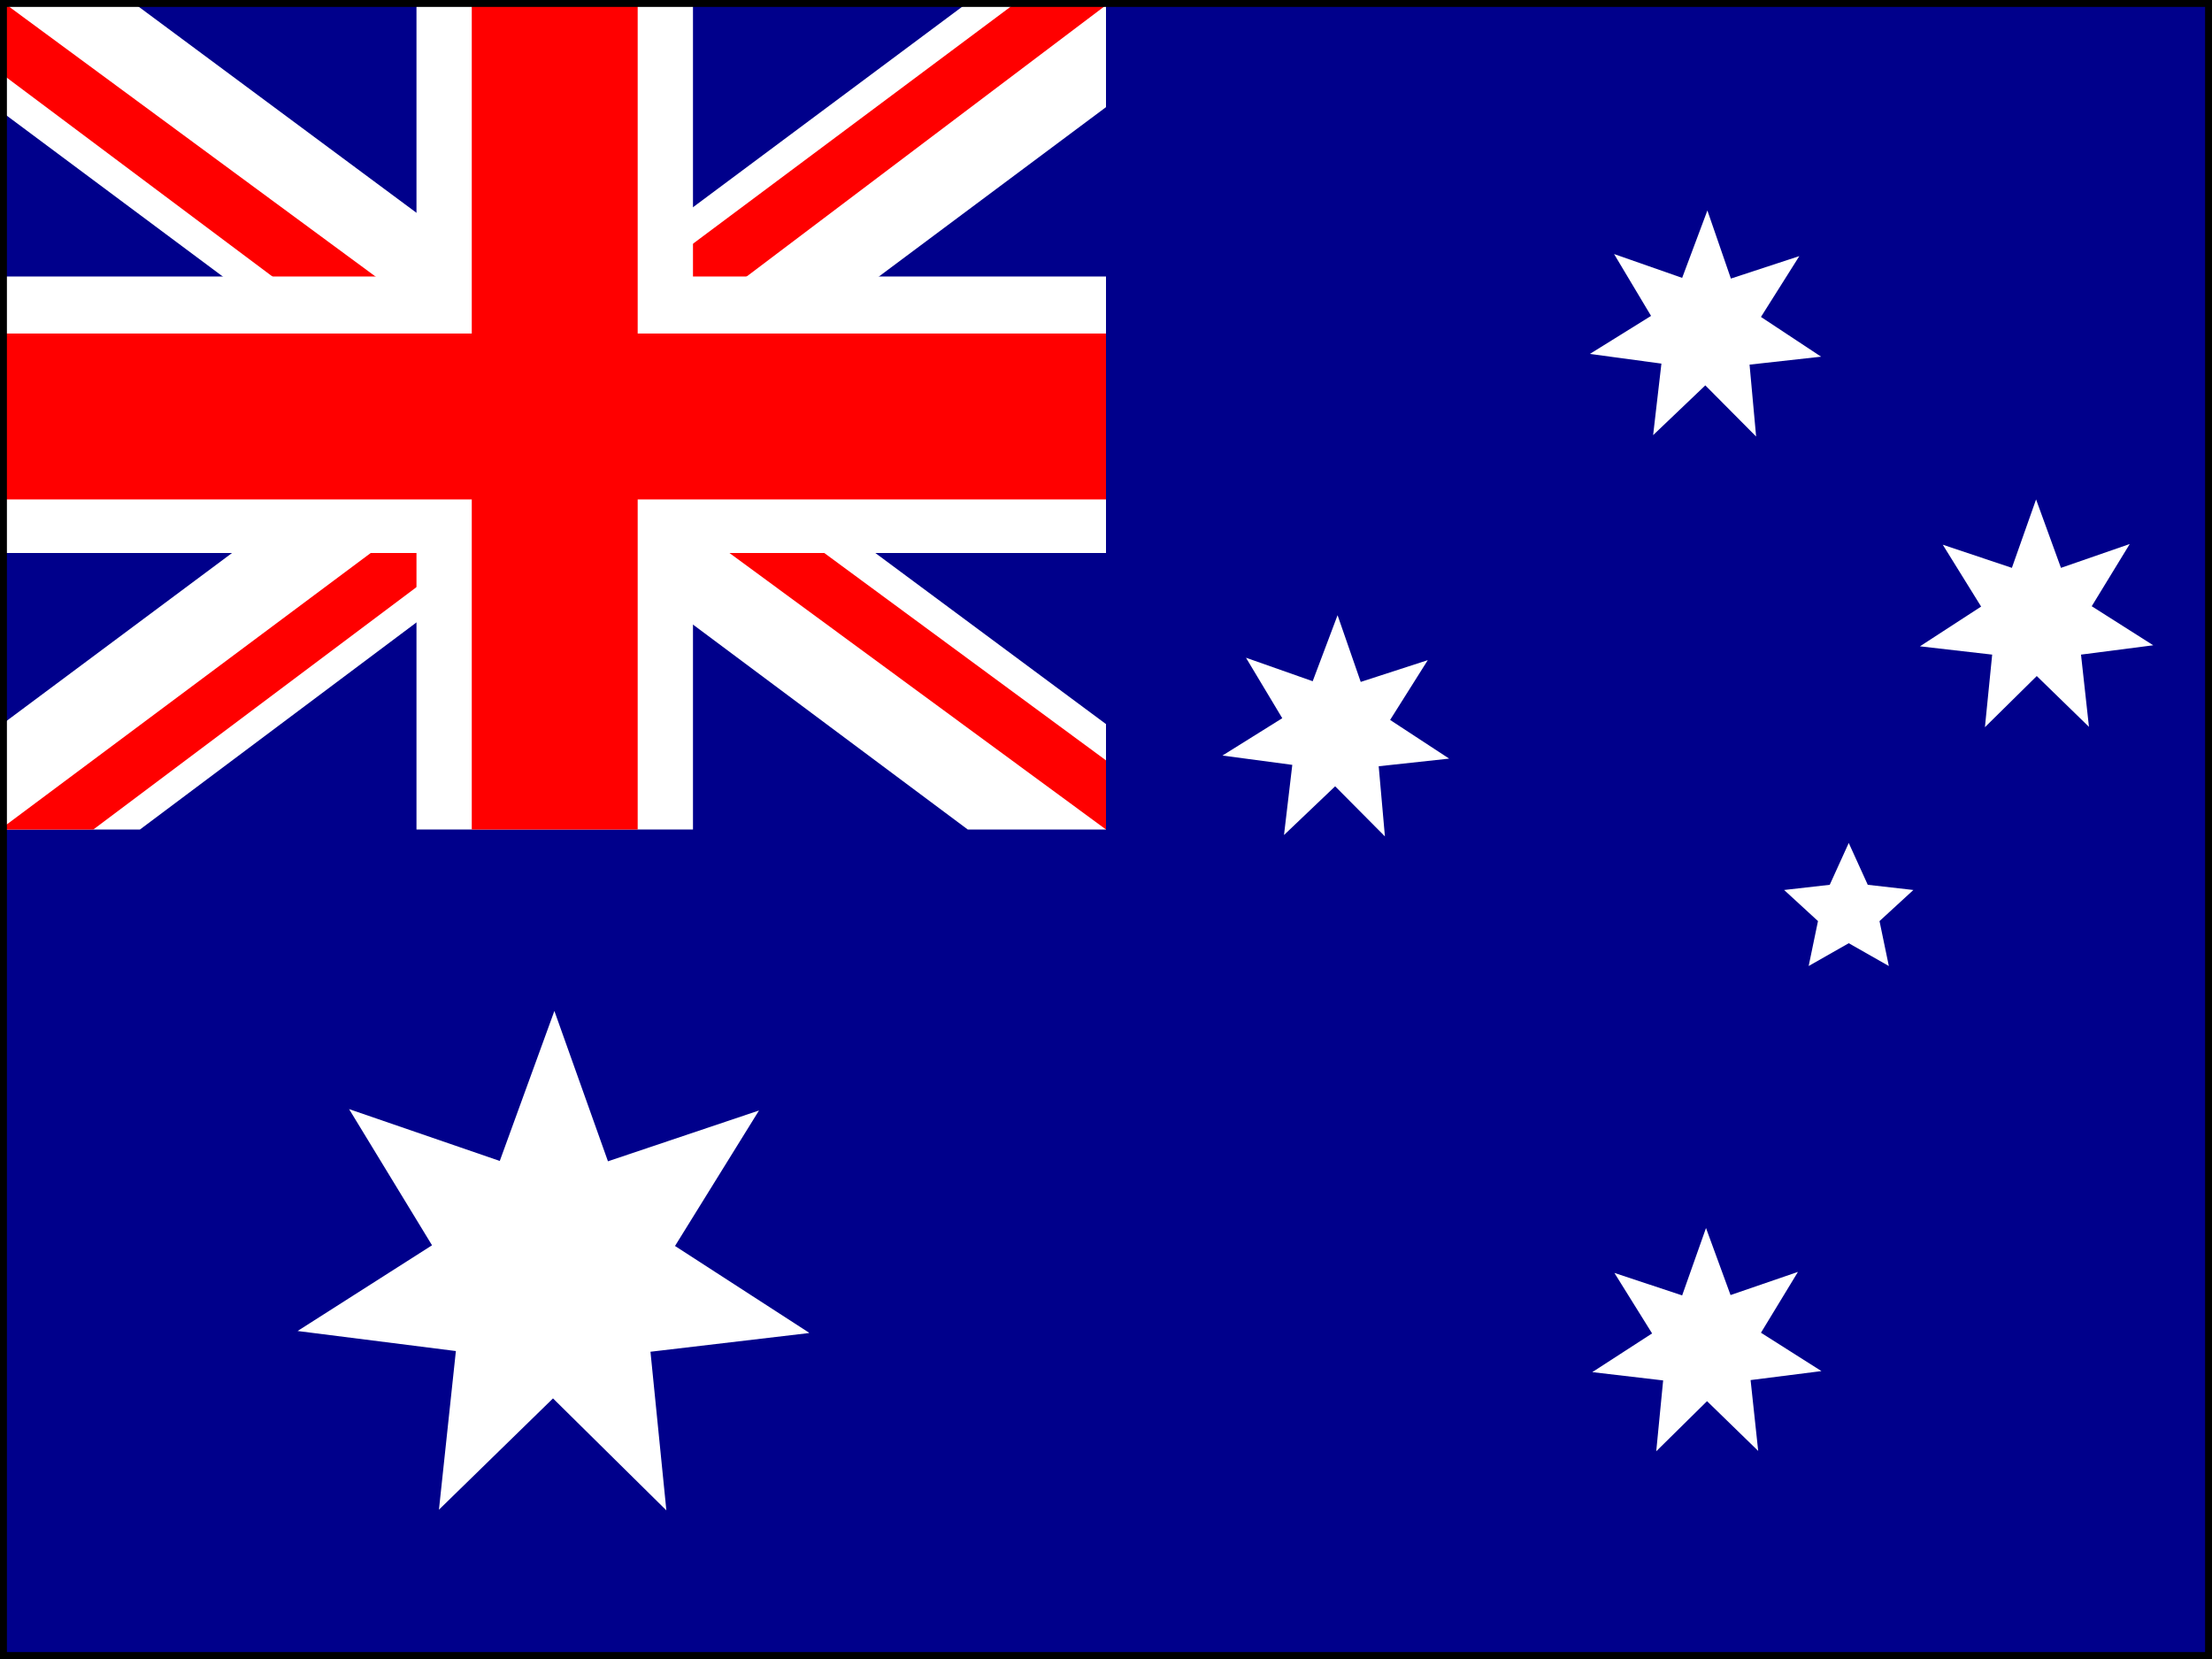
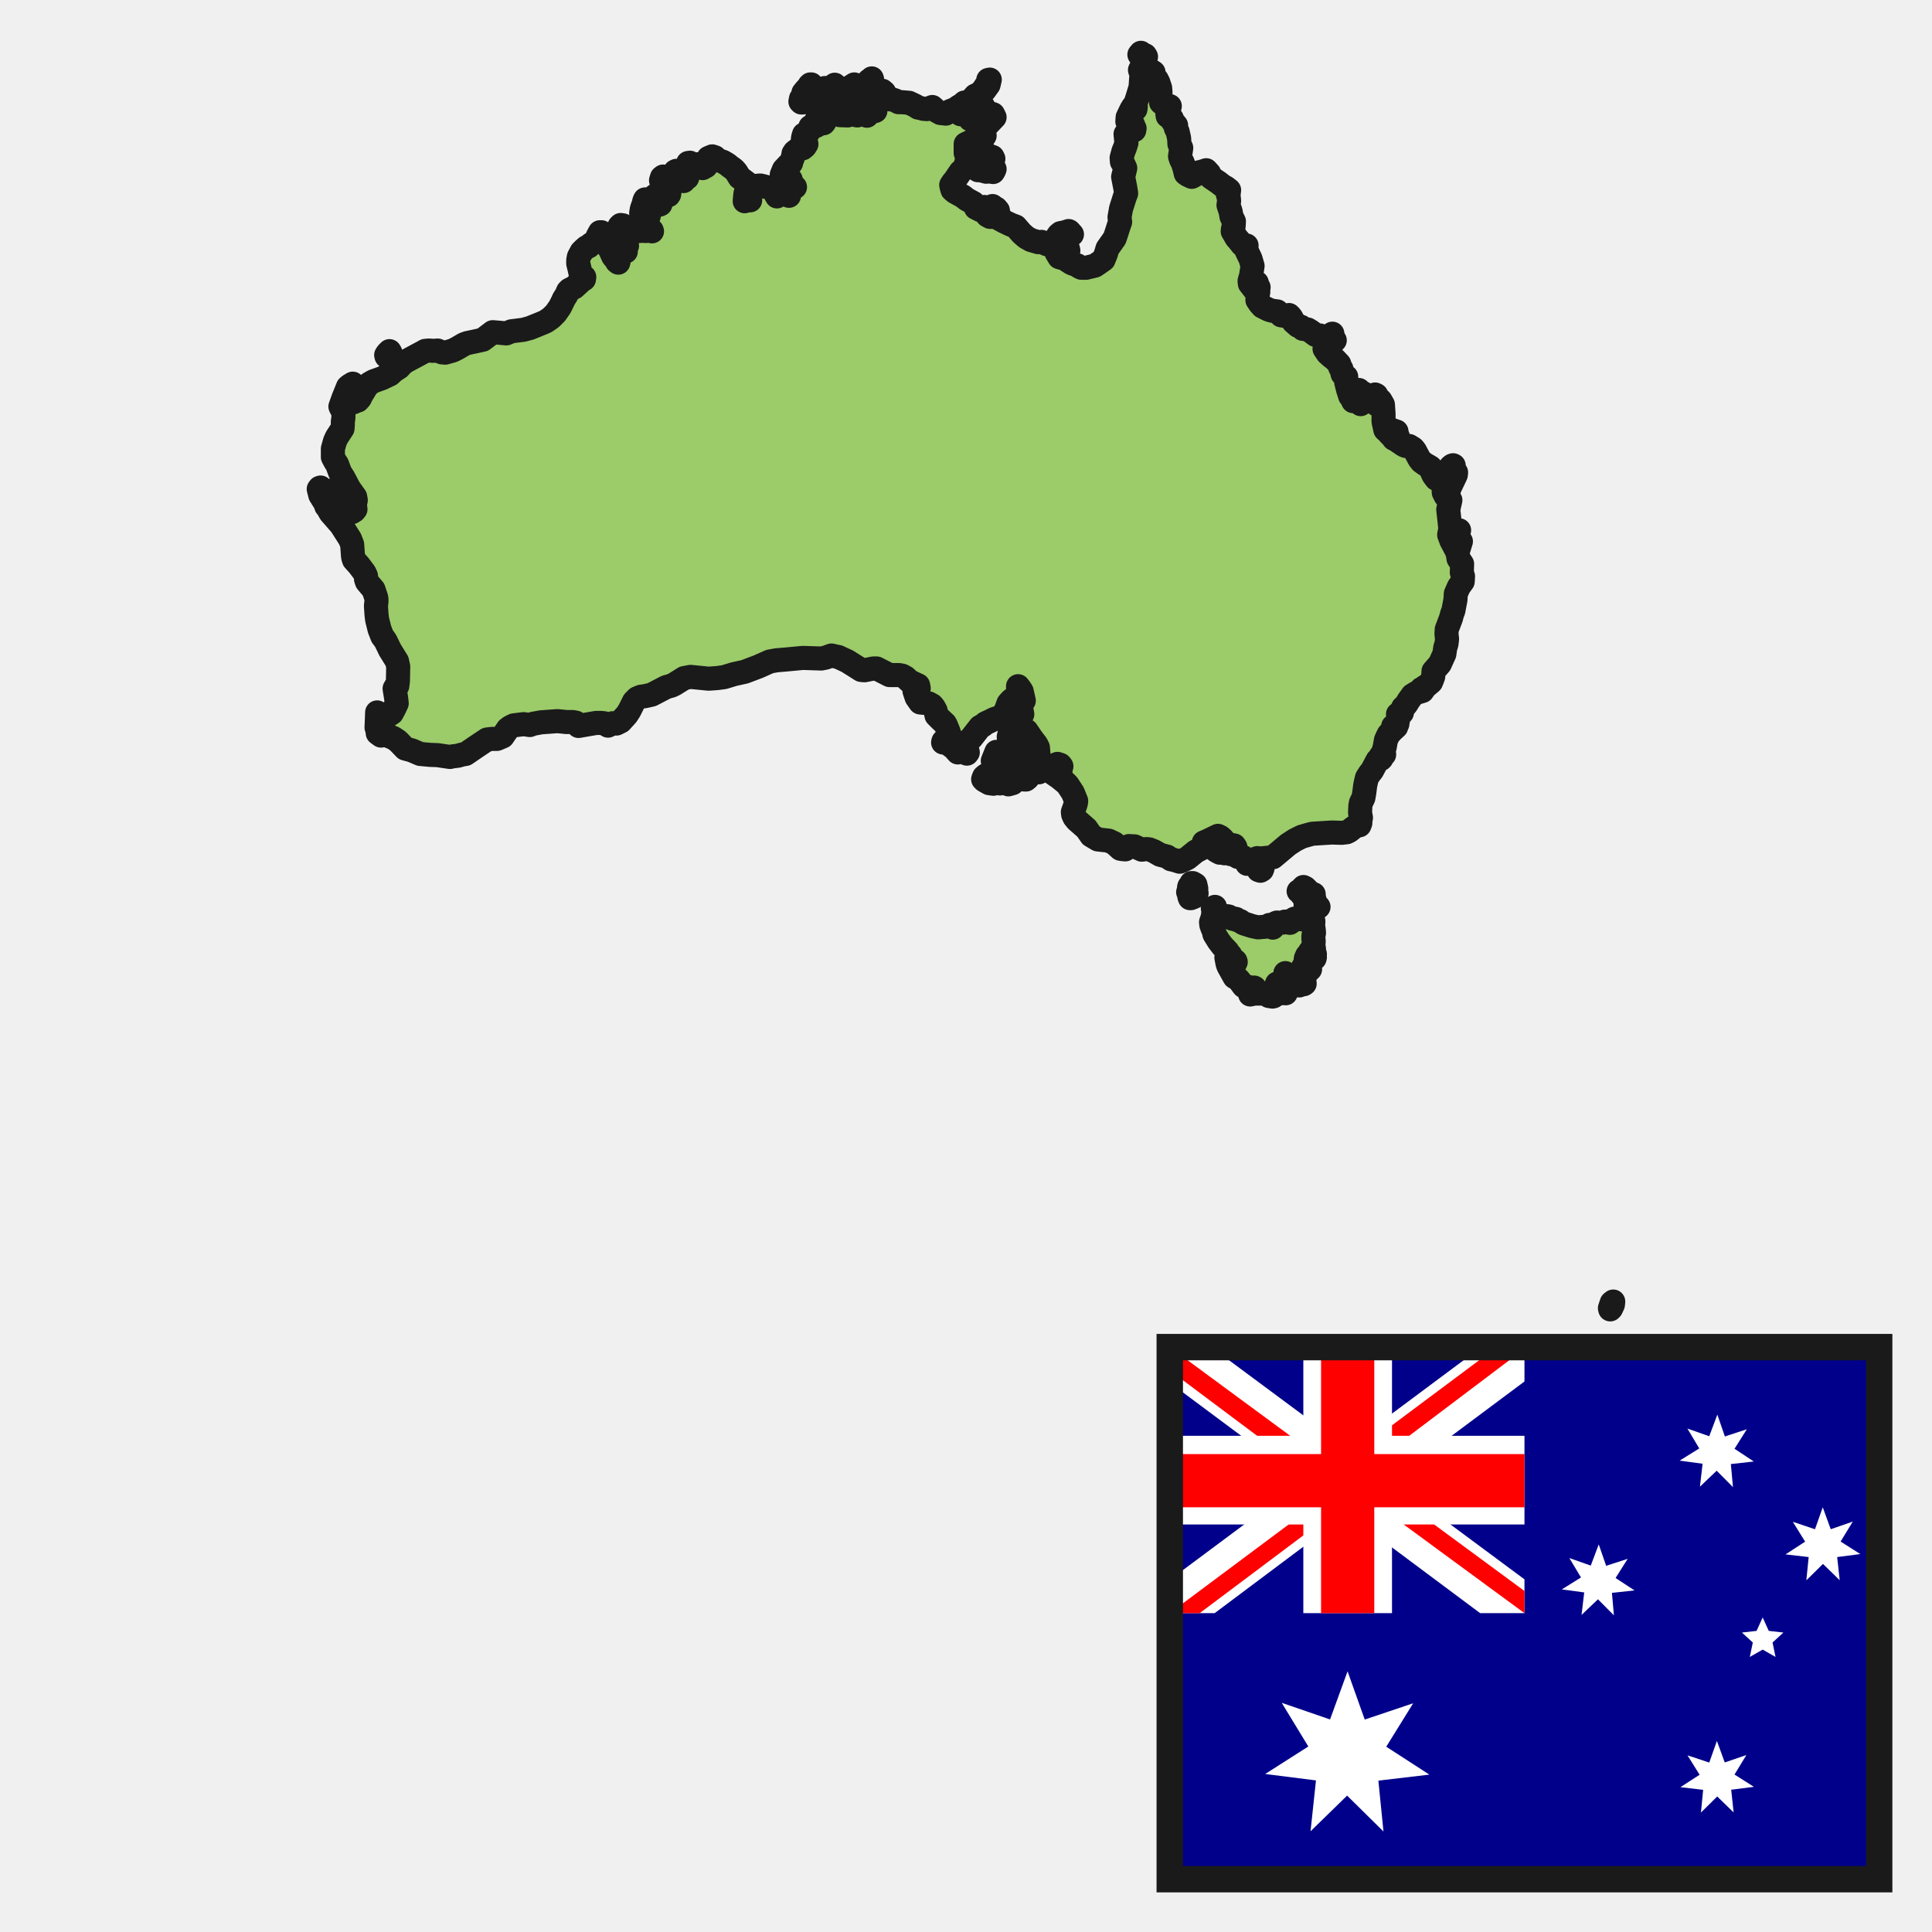
- <svg xmlns="http://www.w3.org/2000/svg" id="flag-icons-au" viewBox="0 0 640 480">
-   <path fill="#00008B" d="M0 0h640v480H0z" />
-   <path fill="#fff" d="m37.5 0 122 90.5L281 0h39v31l-120 89.5 120 89V240h-40l-120-89.5L40.5 240H0v-30l119.5-89L0 32V0z" />
-   <path fill="red" d="M212 140.5 320 220v20l-135.5-99.5zm-92 10 3 17.5-96 72H0zM320 0v1.5l-124.5 94 1-22L295 0zM0 0l119.5 88h-30L0 21z" />
-   <path fill="#fff" d="M120.5 0v240h80V0zM0 80v80h320V80z" />
-   <path fill="red" d="M0 96.5v48h320v-48zM136.5 0v240h48V0z" />
-   <path fill="#fff" d="m527 396.7-20.5 2.6 2.2 20.5-14.8-14.4-14.7 14.5 2-20.5-20.5-2.4 17.3-11.2-10.9-17.5 19.6 6.5 6.9-19.5 7.1 19.4 19.5-6.7-10.7 17.6zm-3.7-117.2 2.7-13-9.8-9 13.2-1.5 5.5-12.1 5.5 12.1 13.2 1.5-9.8 9 2.7 13-11.6-6.6zm-104.1-60-20.3 2.2 1.8 20.3-14.4-14.5-14.8 14.1 2.4-20.3-20.2-2.7 17.3-10.8-10.5-17.5 19.3 6.8L387 178l6.7 19.3 19.4-6.3-10.9 17.3 17.1 11.2ZM623 186.7l-20.9 2.7 2.3 20.9-15.1-14.7-15 14.8 2.1-21-20.9-2.4 17.7-11.5-11.1-17.9 20 6.7 7-19.8 7.2 19.8 19.9-6.9-11 18zm-96.1-83.5-20.7 2.3 1.9 20.8-14.7-14.8-15.1 14.4 2.4-20.7-20.7-2.8 17.7-11L467 73.5l19.7 6.9 7.3-19.5 6.8 19.7 19.8-6.5-11.1 17.6zM234 385.7l-45.8 5.4 4.6 45.9-32.8-32.4-33 32.2 4.9-45.9-45.8-5.8 38.9-24.8-24-39.4 43.6 15 15.8-43.4 15.5 43.5 43.7-14.7-24.3 39.2 38.8 25.1Z" />
-   <rect x="1" y="1" width="638" height="478" fill="none" stroke="#000000" stroke-width="2" />
+ <svg xmlns="http://www.w3.org/2000/svg" viewBox="0 0 512 512">
+   <g transform="translate(51.76 -23.74) scale(0.7978)">
+     <path d="M 323.7 65.0 L 323.4 66.2 L 323.0 67.1 L 322.9 67.6 L 323.0 68.3 L 323.8 68.8 L 324.4 69.2 L 324.7 70.1 L 325.8 71.4 L 325.7 72.3 L 326.3 73.5 L 326.8 75.7 L 326.9 77.6 L 327.5 78.9 L 327.1 81.7 L 327.5 82.9 L 328.0 83.8 L 328.6 85.7 L 329.0 87.4 L 329.7 87.9 L 331.0 88.5 L 332.3 87.8 L 333.3 87.0 L 334.3 86.8 L 335.8 86.3 L 336.8 87.4 L 337.4 88.7 L 339.9 90.4 L 341.3 91.5 L 342.4 92.1 L 343.4 92.9 L 343.3 93.8 L 343.0 94.4 L 343.3 95.4 L 343.4 96.5 L 343.2 97.9 L 343.9 100.0 L 344.2 101.7 L 345.0 103.3 L 344.9 105.0 L 344.7 105.7 L 344.6 106.6 L 345.3 107.8 L 345.8 108.7 L 346.6 109.6 L 347.7 111.0 L 348.5 111.3 L 349.2 111.3 L 349.1 112.8 L 350.5 115.7 L 351.2 118.1 L 350.7 121.3 L 350.2 123.1 L 350.3 124.0 L 352.1 126.3 L 353.1 126.7 L 352.9 127.7 L 352.8 129.4 L 353.6 130.6 L 354.5 131.6 L 355.5 132.1 L 356.5 132.6 L 357.8 133.0 L 359.4 133.2 L 360.2 133.9 L 360.7 134.5 L 362.0 134.7 L 362.5 134.6 L 363.3 134.4 L 363.7 134.8 L 364.1 135.3 L 364.8 136.7 L 366.3 138.0 L 367.3 138.3 L 367.9 139.0 L 368.7 139.1 L 369.5 139.2 L 370.5 139.8 L 372.1 141.0 L 373.6 141.2 L 374.3 141.5 L 375.8 142.9 L 376.4 143.6 L 377.0 144.7 L 376.2 144.8 L 375.5 144.6 L 375.1 145.6 L 376.1 147.1 L 377.2 148.1 L 378.6 149.2 L 380.0 150.7 L 380.3 151.8 L 380.7 152.3 L 381.1 154.0 L 382.3 154.9 L 382.3 156.7 L 382.9 159.1 L 383.6 161.3 L 384.1 161.9 L 384.6 163.0 L 385.2 162.8 L 385.7 162.5 L 386.6 163.5 L 387.1 164.0 L 387.4 163.7 L 386.8 161.7 L 387.2 160.6 L 387.6 160.4 L 388.1 160.4 L 388.7 161.3 L 389.6 162.3 L 391.2 163.2 L 392.4 164.1 L 392.8 164.0 L 392.7 163.4 L 392.7 162.4 L 393.2 162.3 L 393.7 162.8 L 394.5 164.2 L 394.7 167.3 L 394.7 169.8 L 395.3 172.5 L 396.1 173.2 L 396.6 173.8 L 397.5 174.7 L 398.1 175.5 L 398.9 175.9 L 401.4 177.6 L 402.1 177.9 L 403.2 177.9 L 404.5 178.7 L 405.1 179.4 L 406.6 182.2 L 407.3 183.1 L 408.7 184.1 L 409.3 184.4 L 410.3 185.0 L 410.7 186.0 L 410.8 186.5 L 411.3 187.6 L 412.2 188.8 L 413.4 189.4 L 414.6 190.9 L 414.7 193.3 L 415.3 194.5 L 415.7 195.0 L 416.6 195.5 L 416.9 195.9 L 416.2 199.0 L 416.9 205.4 L 416.5 207.4 L 417.2 209.3 L 419.0 212.7 L 419.4 213.9 L 419.6 215.3 L 420.8 217.1 L 420.7 219.9 L 421.1 221.2 L 421.0 222.9 L 419.7 224.7 L 418.7 227.0 L 418.6 228.9 L 417.9 232.6 L 417.5 233.6 L 417.1 235.1 L 415.7 238.8 L 415.6 240.3 L 415.8 242.0 L 415.6 243.7 L 415.2 244.9 L 414.9 247.0 L 413.4 250.3 L 411.3 252.7 L 411.2 254.5 L 410.9 255.3 L 410.5 256.3 L 409.1 257.5 L 408.4 257.9 L 408.1 258.6 L 407.3 258.6 L 407.3 258.8 L 407.8 259.0 L 407.6 259.3 L 405.6 259.9 L 404.3 260.7 L 403.0 262.5 L 402.4 263.5 L 401.7 264.4 L 401.2 264.8 L 401.0 265.3 L 400.8 266.5 L 400.1 266.7 L 399.5 267.0 L 399.7 268.1 L 399.4 269.4 L 399.3 270.2 L 399.0 270.8 L 398.6 270.6 L 398.3 270.7 L 397.9 271.0 L 398.5 271.1 L 398.9 271.2 L 397.6 272.4 L 396.4 273.7 L 396.0 274.5 L 395.5 275.6 L 395.1 277.9 L 394.7 279.3 L 394.9 280.2 L 394.9 280.4 L 394.6 280.5 L 394.4 280.3 L 393.9 280.7 L 393.7 281.0 L 394.0 281.4 L 394.1 281.5 L 394.0 281.7 L 393.8 281.9 L 393.3 281.9 L 392.7 282.3 L 390.9 285.7 L 390.1 286.7 L 389.2 288.1 L 388.9 289.3 L 388.6 290.7 L 388.3 293.1 L 388.0 294.8 L 387.2 296.4 L 387.0 297.5 L 386.9 299.7 L 387.2 301.4 L 387.0 302.3 L 387.0 303.1 L 386.7 303.9 L 385.6 304.1 L 384.7 304.7 L 383.3 305.8 L 382.5 306.2 L 380.8 306.4 L 377.5 306.3 L 371.1 306.7 L 369.9 307.0 L 367.5 307.7 L 365.3 308.8 L 363.0 310.3 L 358.0 314.5 L 354.1 314.9 L 353.4 314.9 L 352.8 314.8 L 352.0 315.1 L 352.0 315.6 L 352.7 316.1 L 353.2 316.6 L 354.0 316.0 L 354.4 316.1 L 354.5 317.4 L 354.5 318.2 L 354.3 318.7 L 353.8 319.0 L 353.2 318.8 L 353.1 318.4 L 352.4 317.3 L 351.5 316.4 L 350.7 316.1 L 350.2 316.4 L 349.4 316.7 L 348.8 315.5 L 348.1 314.5 L 347.1 314.4 L 346.3 314.4 L 345.7 314.0 L 344.4 313.3 L 344.6 312.8 L 345.0 312.2 L 345.7 312.0 L 345.5 311.2 L 345.1 310.6 L 344.1 310.4 L 343.4 310.5 L 343.0 311.0 L 342.5 311.9 L 340.3 313.0 L 339.2 312.4 L 338.0 311.5 L 338.6 311.5 L 339.8 311.5 L 340.8 310.7 L 341.3 310.2 L 341.8 309.1 L 341.2 308.4 L 340.5 307.8 L 339.7 307.4 L 336.4 309.0 L 335.7 309.3 L 335.0 309.6 L 336.2 309.9 L 336.8 309.8 L 337.6 310.3 L 336.4 310.9 L 335.5 311.1 L 334.4 311.5 L 332.3 312.6 L 329.6 314.8 L 328.4 315.4 L 327.0 316.0 L 325.1 315.4 L 324.1 315.2 L 322.8 314.3 L 320.5 313.7 L 318.4 312.5 L 316.9 311.9 L 315.9 311.8 L 314.4 312.0 L 312.0 310.9 L 310.1 310.8 L 308.9 311.9 L 307.9 311.8 L 307.3 311.7 L 305.3 309.9 L 303.4 309.0 L 299.8 308.6 L 297.6 307.3 L 296.0 305.0 L 292.8 302.2 L 292.0 301.2 L 291.6 300.3 L 291.5 299.5 L 292.0 298.1 L 292.5 296.6 L 292.6 295.8 L 291.5 293.1 L 289.8 290.5 L 289.0 289.7 L 286.9 288.0 L 285.0 286.7 L 284.5 286.0 L 284.4 285.7 L 285.3 285.9 L 285.7 285.3 L 286.3 285.2 L 286.8 285.9 L 287.4 286.0 L 287.4 284.8 L 287.7 284.3 L 287.5 284.0 L 287.3 283.8 L 286.4 283.5 L 285.5 283.9 L 284.8 284.4 L 283.9 284.8 L 283.5 285.3 L 282.5 285.3 L 282.1 285.4 L 280.2 286.3 L 278.9 286.3 L 277.0 286.0 L 277.6 284.8 L 278.4 284.1 L 279.0 283.3 L 280.1 280.5 L 279.9 278.1 L 279.4 277.1 L 277.8 275.0 L 277.0 273.8 L 276.1 272.5 L 275.7 273.3 L 275.4 274.1 L 274.5 275.2 L 274.1 277.7 L 272.4 281.6 L 271.2 281.7 L 270.2 281.5 L 268.5 282.0 L 267.3 282.5 L 266.2 282.5 L 265.6 282.6 L 264.9 282.5 L 266.1 279.5 L 267.1 279.6 L 268.3 279.5 L 268.8 279.5 L 269.6 279.5 L 270.2 278.1 L 270.6 276.5 L 270.3 275.5 L 270.2 274.5 L 270.5 273.3 L 270.6 272.4 L 272.0 269.6 L 273.3 268.2 L 274.7 267.0 L 274.5 265.9 L 274.0 264.5 L 273.9 263.5 L 274.6 263.1 L 275.2 262.5 L 274.5 259.4 L 274.0 258.6 L 273.3 257.7 L 273.3 258.8 L 273.3 259.9 L 272.3 261.4 L 271.0 262.4 L 270.1 263.4 L 269.3 265.6 L 268.2 267.5 L 267.2 268.2 L 266.3 268.3 L 265.4 268.6 L 264.0 269.3 L 262.5 270.0 L 261.5 270.8 L 260.7 271.2 L 257.8 274.9 L 256.4 276.2 L 256.2 276.7 L 255.6 277.1 L 255.7 277.7 L 256.2 278.1 L 256.6 279.7 L 256.3 280.1 L 255.8 279.9 L 254.7 279.0 L 253.9 279.3 L 253.3 279.7 L 251.8 278.0 L 251.1 277.6 L 250.3 276.9 L 249.4 276.4 L 249.1 276.3 L 248.4 276.4 L 248.5 276.0 L 248.9 275.6 L 249.3 275.5 L 250.0 276.0 L 250.8 276.5 L 251.3 276.6 L 251.5 276.4 L 250.7 274.4 L 250.2 272.8 L 250.0 272.3 L 249.3 270.6 L 249.0 270.1 L 247.7 268.9 L 246.2 267.4 L 245.9 265.8 L 245.3 264.7 L 244.7 264.0 L 243.6 263.4 L 240.8 263.1 L 239.6 261.4 L 238.9 259.3 L 239.4 259.1 L 240.0 259.1 L 240.3 258.4 L 240.1 257.4 L 237.3 256.1 L 235.9 254.8 L 234.8 254.2 L 233.8 254.0 L 232.3 254.0 L 230.6 254.0 L 226.3 251.8 L 225.3 251.8 L 222.3 252.4 L 221.2 252.3 L 216.6 249.4 L 213.6 248.0 L 212.6 247.8 L 211.3 247.5 L 210.2 247.9 L 209.4 248.2 L 207.9 248.5 L 201.8 248.3 L 196.5 248.8 L 193.0 249.1 L 190.8 249.5 L 187.0 251.2 L 182.5 252.9 L 178.9 253.7 L 175.6 254.7 L 173.3 255.0 L 170.5 255.2 L 164.5 254.6 L 162.4 255.0 L 159.2 257.0 L 158.2 257.5 L 156.4 258.0 L 151.6 260.5 L 149.4 261.0 L 148.0 261.2 L 146.8 261.7 L 145.7 262.8 L 144.2 265.8 L 143.3 267.2 L 141.3 269.4 L 139.9 270.1 L 138.6 270.0 L 137.1 270.8 L 135.8 270.0 L 134.8 269.9 L 133.1 269.9 L 127.3 270.9 L 126.4 269.8 L 125.4 269.6 L 123.3 269.6 L 120.3 269.3 L 114.8 269.7 L 112.1 270.2 L 111.1 270.6 L 109.1 270.3 L 105.8 270.7 L 104.6 271.3 L 103.8 271.9 L 102.1 274.4 L 100.2 275.2 L 98.6 275.2 L 96.9 275.4 L 93.3 277.8 L 89.8 280.2 L 88.6 280.4 L 87.2 280.8 L 85.5 281.0 L 84.6 281.2 L 80.5 280.6 L 77.9 280.5 L 74.7 280.2 L 71.9 279.0 L 69.7 278.4 L 67.3 275.9 L 65.8 274.9 L 63.1 273.8 L 62.3 273.8 L 61.7 274.1 L 60.6 273.3 L 60.5 272.3 L 60.2 271.4 L 60.3 269.1 L 60.4 266.4 L 61.4 267.0 L 62.2 267.6 L 63.8 267.6 L 65.3 266.6 L 66.1 265.1 L 66.9 263.4 L 66.7 261.6 L 66.2 258.5 L 66.6 257.8 L 67.1 257.6 L 67.3 256.0 L 67.4 251.2 L 67.0 249.4 L 64.7 245.7 L 63.2 242.6 L 62.1 241.1 L 61.2 238.8 L 60.4 235.6 L 60.2 234.0 L 60.0 231.0 L 60.2 229.3 L 60.1 228.3 L 59.2 225.6 L 57.0 223.0 L 56.7 222.1 L 56.7 221.1 L 56.2 220.0 L 54.4 217.6 L 52.7 215.7 L 52.4 214.7 L 52.1 210.6 L 51.4 208.8 L 48.4 204.1 L 44.9 200.1 L 44.0 198.5 L 43.5 197.9 L 43.8 197.8 L 44.2 198.1 L 44.6 198.5 L 44.8 198.5 L 45.0 198.2 L 45.0 197.4 L 45.1 197.0 L 45.4 197.2 L 45.8 198.1 L 46.9 200.3 L 47.2 201.4 L 48.7 201.8 L 49.1 201.5 L 49.6 200.9 L 49.8 199.3 L 49.1 198.6 L 48.4 198.3 L 47.3 197.1 L 46.6 195.3 L 45.5 193.5 L 45.5 192.9 L 46.0 192.5 L 46.8 192.7 L 47.6 193.7 L 48.5 194.6 L 48.3 196.3 L 48.2 196.7 L 48.3 197.1 L 48.6 197.4 L 49.0 197.7 L 49.4 197.3 L 49.8 196.4 L 50.0 196.5 L 50.6 198.6 L 51.1 199.2 L 52.0 199.9 L 52.8 199.4 L 53.2 198.9 L 53.0 197.4 L 53.3 195.9 L 53.1 194.8 L 51.1 192.0 L 49.2 188.4 L 48.1 186.7 L 47.1 184.0 L 46.5 183.1 L 45.7 181.6 L 45.7 179.9 L 45.7 178.8 L 46.4 176.3 L 47.0 175.0 L 48.9 172.1 L 49.0 170.8 L 49.0 169.9 L 49.2 168.4 L 49.2 167.4 L 49.0 166.4 L 48.2 164.8 L 49.2 162.0 L 50.7 158.3 L 51.3 157.8 L 52.3 157.2 L 52.5 158.0 L 52.0 160.6 L 52.7 161.9 L 52.5 163.4 L 53.1 163.1 L 54.0 162.8 L 54.7 162.0 L 55.0 161.3 L 56.8 158.3 L 57.8 157.2 L 59.2 156.4 L 62.0 155.4 L 64.7 154.1 L 66.0 152.9 L 67.7 151.8 L 68.8 150.6 L 69.9 149.8 L 75.5 146.8 L 76.4 146.3 L 77.6 146.2 L 79.1 146.3 L 80.5 146.2 L 81.9 146.8 L 83.0 146.9 L 85.5 146.2 L 86.9 145.5 L 89.3 144.1 L 90.4 143.7 L 92.8 143.2 L 95.5 142.6 L 98.8 140.1 L 101.2 140.3 L 103.3 140.5 L 105.0 139.8 L 109.0 139.3 L 111.2 138.7 L 115.4 137.0 L 116.5 136.5 L 118.2 135.3 L 119.7 133.8 L 121.1 131.8 L 122.0 130.0 L 122.4 129.1 L 123.3 127.7 L 123.8 126.5 L 124.3 126.0 L 125.9 125.2 L 128.3 123.0 L 129.1 122.5 L 129.2 121.8 L 128.7 121.4 L 128.1 121.2 L 127.6 118.9 L 127.2 117.3 L 127.2 116.2 L 127.4 115.1 L 128.3 113.4 L 129.0 112.7 L 129.9 111.9 L 130.7 111.6 L 131.4 110.9 L 132.6 110.2 L 133.1 109.5 L 133.8 108.0 L 134.4 106.9 L 134.9 106.9 L 135.9 109.5 L 136.5 110.9 L 137.7 112.5 L 138.8 114.9 L 139.7 116.0 L 140.1 116.7 L 140.5 117.0 L 140.6 116.6 L 140.5 116.0 L 140.9 114.2 L 140.7 112.9 L 140.8 112.4 L 141.0 112.2 L 141.4 112.4 L 142.2 113.1 L 142.7 113.3 L 143.0 113.3 L 142.9 112.1 L 143.4 111.4 L 143.2 110.9 L 142.5 110.9 L 142.2 110.3 L 141.6 109.6 L 140.9 109.1 L 140.0 107.9 L 139.8 107.4 L 140.1 107.2 L 140.6 107.2 L 141.1 106.7 L 141.2 106.0 L 140.9 104.9 L 141.3 104.5 L 142.0 104.6 L 143.2 106.4 L 143.7 106.2 L 144.2 105.5 L 145.0 105.3 L 145.8 105.4 L 146.3 105.9 L 147.3 106.5 L 148.8 106.4 L 149.5 106.5 L 151.0 106.4 L 151.7 106.6 L 151.6 106.3 L 150.8 106.0 L 149.9 105.9 L 148.8 105.9 L 148.3 105.6 L 148.2 104.7 L 148.4 104.1 L 148.6 103.8 L 149.3 103.9 L 149.9 103.9 L 150.0 103.0 L 150.2 102.2 L 150.6 101.6 L 150.6 101.0 L 150.2 101.2 L 149.3 102.6 L 148.8 101.4 L 148.1 100.6 L 148.3 99.3 L 148.7 98.1 L 149.3 97.9 L 149.8 98.1 L 150.6 97.4 L 151.0 96.8 L 150.9 96.4 L 151.0 96.0 L 151.5 96.1 L 153.6 97.3 L 154.0 97.8 L 154.5 97.6 L 154.6 97.0 L 154.6 96.3 L 154.1 96.4 L 153.0 96.4 L 152.8 96.0 L 152.9 95.7 L 152.4 95.0 L 153.1 94.5 L 153.7 94.5 L 154.1 94.1 L 154.1 93.7 L 154.2 93.5 L 154.6 93.8 L 155.7 93.9 L 156.7 94.5 L 157.2 94.6 L 157.4 94.3 L 157.5 93.6 L 156.2 93.0 L 156.1 92.3 L 155.5 91.6 L 155.5 90.8 L 156.4 90.2 L 156.5 89.6 L 157.0 89.3 L 157.9 89.3 L 158.6 88.8 L 159.3 88.6 L 159.5 87.5 L 159.4 86.7 L 159.8 86.5 L 160.5 86.9 L 160.3 87.8 L 160.3 88.6 L 160.1 89.1 L 160.3 89.1 L 160.5 88.9 L 160.8 88.3 L 161.5 88.5 L 161.7 89.1 L 161.8 89.7 L 162.2 89.9 L 162.7 89.0 L 163.4 88.8 L 163.4 87.6 L 163.7 86.8 L 163.7 86.2 L 164.2 85.9 L 164.3 85.2 L 163.9 84.8 L 163.7 83.9 L 164.3 83.8 L 164.9 84.2 L 165.4 85.2 L 165.6 85.7 L 166.0 85.4 L 166.2 84.7 L 167.0 84.3 L 167.7 84.9 L 168.5 85.6 L 169.6 85.0 L 170.5 83.7 L 170.3 83.0 L 170.5 82.2 L 171.7 81.7 L 172.6 82.0 L 173.5 82.9 L 175.3 83.5 L 176.8 84.4 L 177.5 85.0 L 178.9 86.0 L 179.7 86.9 L 180.8 88.7 L 183.6 90.8 L 183.8 91.2 L 183.4 91.9 L 183.1 92.8 L 182.7 94.3 L 182.5 96.6 L 183.0 96.4 L 183.4 95.6 L 183.8 95.7 L 184.3 96.3 L 184.3 95.8 L 184.0 95.5 L 183.5 94.4 L 183.5 93.9 L 183.9 93.4 L 184.6 92.9 L 185.2 92.6 L 185.7 92.3 L 185.7 91.9 L 186.3 91.5 L 187.3 91.4 L 187.8 91.4 L 191.8 92.4 L 192.8 93.4 L 192.9 94.5 L 193.2 95.0 L 193.5 94.2 L 193.4 92.6 L 193.7 92.3 L 194.8 92.5 L 195.5 92.8 L 196.5 93.9 L 196.7 94.4 L 197.2 94.8 L 197.3 94.3 L 197.1 93.6 L 197.0 92.8 L 197.2 92.1 L 198.4 92.0 L 199.2 91.9 L 198.8 91.6 L 198.3 91.5 L 197.4 90.9 L 196.9 90.2 L 197.8 89.5 L 197.7 89.3 L 196.9 89.4 L 195.8 88.7 L 194.8 87.8 L 195.5 86.1 L 197.0 84.5 L 197.9 83.9 L 197.9 83.4 L 198.4 82.4 L 198.6 81.5 L 198.7 80.8 L 199.1 80.2 L 200.0 79.5 L 201.2 79.2 L 201.8 79.0 L 202.5 78.4 L 203.0 77.6 L 201.8 76.2 L 201.9 75.4 L 202.2 74.4 L 203.6 73.7 L 204.3 71.9 L 204.8 71.6 L 205.9 71.7 L 206.4 71.5 L 206.3 70.1 L 206.4 69.5 L 206.9 69.3 L 207.5 69.5 L 207.8 70.1 L 208.7 70.7 L 209.0 70.3 L 208.8 69.7 L 208.7 68.9 L 209.5 68.7 L 210.2 68.7 L 210.2 68.0 L 210.1 67.5 L 210.4 67.2 L 212.0 67.1 L 212.4 66.6 L 212.6 66.1 L 212.8 66.4 L 213.1 67.4 L 214.0 68.0 L 216.7 68.1 L 218.2 67.6 L 218.9 67.9 L 219.9 68.1 L 220.9 67.6 L 221.6 67.2 L 222.7 67.7 L 223.1 68.2 L 223.4 67.1 L 224.0 66.7 L 224.7 66.5 L 225.6 66.7 L 225.9 66.6 L 225.2 65.8 L 225.2 65.0 L 225.2 63.9 L 225.3 62.9 L 225.6 62.2 L 223.7 60.7 L 221.9 60.5 L 220.5 60.8 L 219.9 60.5 L 218.7 59.4 L 217.6 58.9 L 217.5 58.7 L 218.9 57.8 L 219.4 58.0 L 220.2 58.7 L 220.7 59.0 L 221.1 59.0 L 221.4 58.3 L 221.7 58.0 L 222.4 58.2 L 224.5 59.5 L 225.6 60.8 L 226.2 60.5 L 227.3 59.8 L 228.2 59.9 L 228.8 60.4 L 229.7 61.9 L 230.3 62.7 L 231.9 62.9 L 232.7 63.2 L 233.6 63.7 L 234.7 63.7 L 237.1 63.9 L 239.2 64.9 L 240.1 65.5 L 241.2 65.7 L 241.8 65.9 L 243.0 66.0 L 244.8 65.3 L 245.6 66.0 L 245.9 66.4 L 247.5 67.3 L 249.3 67.5 L 250.6 66.7 L 252.4 66.0 L 253.7 65.1 L 254.6 64.6 L 255.5 63.8 L 255.9 63.8 L 255.1 64.6 L 255.1 65.0 L 255.6 65.2 L 255.6 65.4 L 254.8 66.0 L 253.8 66.9 L 253.9 67.4 L 254.2 67.7 L 254.7 67.6 L 255.3 67.1 L 256.1 66.9 L 256.7 67.2 L 256.9 68.5 L 257.4 69.4 L 258.4 69.5 L 259.0 69.5 L 259.7 68.3 L 259.3 67.3 L 258.9 67.1 L 259.1 66.7 L 260.8 65.0 L 261.7 65.1 L 262.3 66.7 L 263.3 67.6 L 264.4 67.5 L 265.0 67.7 L 265.5 68.7 L 261.6 72.8 L 261.5 73.2 L 262.0 74.0 L 262.2 74.8 L 260.9 76.9 L 260.5 77.0 L 260.0 76.4 L 259.4 76.1 L 258.8 76.3 L 258.2 76.5 L 255.9 77.6 L 255.9 80.6 L 256.5 82.4 L 256.2 83.5 L 255.5 85.6 L 254.8 86.3 L 254.2 86.8 L 252.3 89.6 L 251.7 90.3 L 251.1 91.2 L 251.3 92.1 L 251.5 92.8 L 252.3 93.5 L 255.0 95.0 L 256.3 96.0 L 258.5 97.2 L 259.0 98.1 L 259.3 98.8 L 260.9 99.6 L 262.1 100.1 L 262.4 99.9 L 262.6 99.8 L 262.9 99.8 L 263.2 99.9 L 263.1 100.5 L 263.0 100.8 L 263.1 101.3 L 264.0 101.8 L 265.2 101.8 L 266.0 101.7 L 266.8 102.3 L 267.5 102.7 L 268.8 103.4 L 270.9 104.4 L 272.5 105.0 L 274.5 107.3 L 276.0 108.6 L 277.6 109.5 L 280.0 110.2 L 281.1 110.1 L 282.9 110.9 L 284.7 111.2 L 285.7 112.3 L 286.0 113.1 L 286.1 113.7 L 287.0 115.2 L 288.8 115.7 L 291.1 117.2 L 293.0 117.9 L 293.5 118.3 L 294.3 118.7 L 295.9 118.7 L 298.8 118.0 L 300.0 117.2 L 301.7 116.0 L 302.5 114.0 L 303.0 112.3 L 305.4 108.9 L 306.0 107.1 L 306.7 104.9 L 307.2 103.5 L 307.0 101.9 L 307.5 99.1 L 308.7 95.3 L 309.2 94.0 L 308.9 92.1 L 308.2 88.5 L 308.5 87.3 L 308.9 85.6 L 308.3 84.3 L 307.8 83.5 L 307.7 82.2 L 308.3 80.0 L 308.8 78.8 L 309.3 77.2 L 309.0 74.3 L 310.2 73.2 L 310.6 72.7 L 311.5 72.7 L 311.9 73.0 L 312.0 72.4 L 311.7 71.8 L 311.5 71.2 L 311.3 70.9 L 310.7 70.7 L 310.3 70.4 L 309.6 70.1 L 309.7 68.7 L 310.9 66.2 L 311.5 65.2 L 311.8 65.6 L 312.3 66.0 L 312.4 65.2 L 312.2 64.5 L 313.0 62.0 L 314.0 58.7 L 314.2 55.6 L 315.7 55.0 L 316.5 54.3 L 316.9 53.4 L 317.7 53.4 L 318.3 53.8 L 318.0 54.4 L 317.8 54.9 L 319.4 56.2 L 319.9 57.2 L 320.2 58.1 L 320.5 59.0 L 320.6 60.2 L 320.6 62.0 L 320.8 63.8 L 321.4 64.3 L 321.9 64.7 L 322.6 64.7 L 323.7 65.0 Z M 341.1 334.3 L 342.2 334.4 L 342.8 334.1 L 343.3 334.2 L 343.9 334.7 L 344.7 335.0 L 345.2 334.9 L 345.7 335.0 L 346.1 335.4 L 347.1 335.7 L 347.5 336.0 L 347.9 336.3 L 348.3 336.5 L 351.1 337.4 L 353.0 337.8 L 355.4 337.6 L 356.1 337.4 L 356.8 337.0 L 357.4 337.4 L 357.9 337.9 L 357.8 337.3 L 358.0 336.9 L 358.6 336.5 L 359.3 336.2 L 360.4 336.3 L 361.4 336.2 L 361.9 335.9 L 362.3 335.9 L 363.0 336.2 L 363.6 336.3 L 364.0 336.0 L 364.8 335.1 L 365.2 334.9 L 367.0 335.1 L 367.5 335.1 L 368.4 334.3 L 369.0 334.3 L 370.7 335.0 L 371.4 335.8 L 371.3 337.4 L 371.4 337.9 L 371.5 338.5 L 371.6 339.6 L 371.4 340.7 L 371.4 341.5 L 371.5 342.3 L 371.4 343.9 L 371.6 345.0 L 371.5 345.7 L 371.5 346.0 L 371.7 346.3 L 371.9 346.7 L 371.8 347.1 L 371.9 347.7 L 371.8 348.1 L 371.4 348.0 L 371.3 347.7 L 371.3 347.3 L 371.3 346.9 L 371.1 346.6 L 370.4 346.3 L 370.6 346.0 L 370.9 345.8 L 370.7 345.4 L 370.3 345.8 L 370.0 346.3 L 370.2 346.5 L 369.9 346.6 L 369.3 347.2 L 368.9 348.1 L 368.8 348.9 L 368.8 349.7 L 368.5 350.4 L 368.0 351.0 L 367.9 351.8 L 367.9 353.3 L 368.3 354.6 L 368.5 356.5 L 368.2 356.7 L 367.2 356.8 L 366.7 357.1 L 365.9 356.1 L 365.4 355.2 L 365.8 354.8 L 366.6 355.0 L 366.8 354.8 L 366.9 354.6 L 366.8 354.3 L 365.8 353.8 L 364.7 353.6 L 364.4 353.9 L 364.5 354.8 L 364.4 355.0 L 363.6 355.3 L 363.2 354.0 L 362.1 353.0 L 362.2 353.5 L 362.6 354.3 L 362.6 354.7 L 362.4 355.1 L 362.0 355.3 L 361.8 355.7 L 361.8 356.2 L 361.6 357.0 L 361.0 357.4 L 359.3 356.5 L 359.2 356.8 L 359.2 357.0 L 360.1 357.6 L 359.7 358.0 L 359.4 358.4 L 358.9 359.7 L 358.2 360.7 L 357.8 360.8 L 356.6 360.6 L 355.1 359.7 L 353.9 359.8 L 351.8 359.8 L 350.4 360.1 L 350.1 359.1 L 349.9 358.8 L 350.0 358.5 L 351.0 358.3 L 352.1 358.3 L 351.9 357.9 L 351.7 357.8 L 351.2 357.9 L 349.8 357.6 L 348.8 357.7 L 348.2 357.3 L 347.0 355.7 L 346.4 355.0 L 346.0 354.7 L 345.5 354.5 L 345.2 354.3 L 343.2 350.7 L 342.9 349.9 L 342.5 347.8 L 344.1 348.8 L 344.7 349.4 L 345.1 350.3 L 345.6 349.3 L 345.5 349.0 L 344.0 347.8 L 343.8 347.4 L 343.8 347.0 L 343.4 347.4 L 342.9 347.5 L 343.1 346.7 L 342.9 345.8 L 341.2 344.0 L 339.9 342.3 L 338.6 340.2 L 338.5 340.0 L 338.5 339.5 L 337.9 338.1 L 337.5 337.0 L 337.4 336.1 L 338.0 334.3 L 338.1 333.3 L 339.0 333.7 L 341.1 334.3 Z M 206.4 59.6 L 207.6 59.7 L 209.1 59.0 L 209.8 59.3 L 210.1 59.2 L 211.2 58.6 L 211.9 58.4 L 212.4 57.9 L 212.9 58.4 L 214.0 59.0 L 214.4 59.7 L 214.8 60.0 L 215.0 60.2 L 214.3 60.9 L 214.2 61.6 L 213.5 61.6 L 212.6 62.8 L 209.4 64.8 L 206.6 63.0 L 205.3 61.9 L 204.5 60.3 L 204.4 59.0 L 204.0 58.1 L 204.2 57.9 L 204.3 57.8 L 204.6 57.8 L 205.4 58.7 L 205.8 59.0 L 206.4 59.6 Z M 271.5 287.2 L 273.8 287.4 L 274.6 287.1 L 275.7 287.3 L 276.5 288.2 L 275.9 288.7 L 275.4 288.7 L 273.8 288.4 L 272.2 288.7 L 271.8 289.0 L 271.5 289.9 L 270.1 290.3 L 269.5 289.8 L 267.9 289.5 L 267.3 290.0 L 266.2 289.8 L 265.1 290.1 L 263.7 289.9 L 262.1 289.0 L 261.7 288.6 L 262.0 287.8 L 262.6 287.3 L 266.8 286.5 L 269.1 285.8 L 270.9 285.9 L 271.4 286.1 L 271.9 286.4 L 271.6 287.0 L 271.5 287.2 Z M 263.3 82.3 L 263.7 82.7 L 264.1 82.7 L 264.5 81.8 L 264.8 81.9 L 264.9 82.1 L 265.1 82.5 L 264.5 83.2 L 264.2 83.3 L 264.0 83.6 L 263.6 84.8 L 263.6 85.2 L 264.0 85.6 L 264.9 86.0 L 265.3 85.8 L 265.5 85.9 L 265.3 86.4 L 265.0 86.9 L 263.8 86.7 L 262.7 86.8 L 260.9 86.3 L 260.0 86.3 L 259.7 86.1 L 260.3 85.8 L 260.6 85.3 L 260.5 84.2 L 260.6 82.9 L 261.6 82.2 L 262.1 81.5 L 262.7 81.1 L 263.2 81.2 L 263.1 81.6 L 263.3 82.3 Z M 416.1 193.9 L 415.9 194.2 L 415.5 193.7 L 415.2 192.0 L 415.4 191.1 L 415.9 190.2 L 416.0 189.7 L 415.8 188.7 L 417.2 187.5 L 417.5 186.9 L 417.6 186.2 L 417.1 185.3 L 416.7 185.2 L 417.1 184.7 L 417.5 184.4 L 417.8 184.3 L 418.0 184.4 L 418.2 186.1 L 418.8 186.7 L 418.7 187.5 L 416.7 191.7 L 416.2 193.2 L 416.1 193.9 Z M 368.7 324.7 L 370.4 326.4 L 371.2 326.7 L 371.5 326.8 L 371.4 327.6 L 371.0 327.9 L 371.7 328.3 L 371.6 328.6 L 371.5 328.6 L 370.7 329.1 L 369.7 329.4 L 369.4 329.2 L 369.1 329.0 L 368.9 328.6 L 367.7 327.1 L 367.8 326.7 L 367.5 326.1 L 366.9 326.1 L 366.5 325.8 L 367.2 325.4 L 368.1 324.4 L 368.7 324.7 Z M 204.9 62.5 L 205.6 62.7 L 206.0 63.0 L 206.2 63.3 L 206.3 63.7 L 205.3 63.9 L 203.5 63.3 L 201.8 63.8 L 201.3 63.8 L 201.0 63.5 L 201.2 62.5 L 201.9 62.6 L 202.4 62.3 L 202.3 61.2 L 202.0 60.6 L 202.9 59.5 L 203.3 59.3 L 203.7 59.3 L 204.1 60.0 L 204.2 60.9 L 204.6 61.7 L 204.9 62.5 Z M 330.7 328.1 L 330.4 328.1 L 330.2 327.6 L 330.3 326.8 L 329.8 326.1 L 330.1 325.3 L 330.1 324.5 L 330.2 324.2 L 330.8 323.8 L 330.9 323.1 L 331.3 323.1 L 332.2 323.6 L 332.5 325.0 L 332.3 325.8 L 332.6 326.5 L 332.4 327.2 L 331.7 327.7 L 330.7 328.1 Z M 289.4 108.2 L 288.7 109.0 L 288.3 108.9 L 288.0 109.3 L 287.3 109.5 L 286.9 109.5 L 286.1 109.7 L 286.0 109.5 L 286.1 108.7 L 286.8 107.7 L 287.4 107.2 L 288.9 106.9 L 290.1 106.5 L 290.3 106.6 L 291.2 107.6 L 289.9 107.8 L 289.4 108.2 Z M 43.5 196.7 L 43.3 197.1 L 41.5 194.2 L 41.0 192.2 L 41.3 191.8 L 41.6 191.7 L 42.7 194.5 L 43.0 195.1 L 43.0 195.8 L 43.2 196.0 L 43.5 196.7 Z M 371.7 329.8 L 372.6 330.4 L 373.1 331.0 L 372.5 331.5 L 372.0 331.6 L 371.7 331.0 L 370.7 331.2 L 369.7 331.2 L 368.9 330.8 L 368.8 330.5 L 369.3 330.3 L 370.5 330.3 L 371.7 329.8 Z M 398.1 172.8 L 398.4 173.0 L 398.7 173.0 L 399.0 173.1 L 398.9 173.8 L 399.3 174.4 L 399.5 174.9 L 399.2 175.3 L 399.0 175.4 L 398.4 175.1 L 397.0 173.2 L 397.3 172.5 L 398.1 172.8 Z M 352.6 123.7 L 352.8 124.5 L 353.2 125.2 L 353.1 125.7 L 352.8 126.0 L 352.2 125.7 L 351.8 124.9 L 351.1 124.2 L 350.9 123.8 L 351.8 123.9 L 352.2 123.8 L 352.3 123.6 L 352.6 123.7 Z M 362.7 358.7 L 362.2 359.7 L 361.5 359.5 L 360.8 359.7 L 360.4 359.0 L 360.4 358.9 L 360.9 359.0 L 361.1 358.8 L 361.2 358.5 L 361.4 358.5 L 361.5 358.1 L 362.0 357.6 L 362.3 357.6 L 362.6 358.2 L 362.7 358.7 Z M 224.8 58.9 L 224.6 59.1 L 223.9 57.6 L 224.1 57.2 L 223.8 56.5 L 224.3 56.4 L 224.7 55.8 L 224.8 56.1 L 224.8 57.1 L 225.2 57.7 L 224.8 58.9 Z M 420.4 209.6 L 419.6 212.2 L 419.4 212.1 L 419.1 211.8 L 419.1 210.3 L 419.5 209.3 L 420.3 209.5 L 420.4 209.6 Z M 262.2 59.7 L 261.5 60.2 L 261.5 59.8 L 261.8 59.5 L 262.7 58.1 L 263.0 57.8 L 263.2 57.6 L 263.4 57.1 L 263.4 56.3 L 263.9 56.2 L 263.5 57.9 L 262.2 59.7 Z M 419.5 208.5 L 419.3 208.6 L 418.9 207.8 L 418.8 206.8 L 419.0 206.0 L 419.4 205.8 L 419.8 205.9 L 419.4 207.4 L 419.5 208.5 Z M 266.8 100.7 L 266.4 101.2 L 265.9 100.7 L 265.8 100.3 L 265.4 100.1 L 265.6 99.7 L 265.8 99.6 L 266.0 99.0 L 266.6 99.7 L 266.6 100.4 L 266.8 100.7 Z M 64.7 147.5 L 64.1 148.3 L 63.5 148.1 L 63.4 147.7 L 63.8 147.1 L 64.5 146.4 L 64.8 146.9 L 64.7 147.5 Z M 258.8 82.5 L 258.6 82.6 L 257.8 82.4 L 257.8 82.1 L 257.9 81.8 L 258.1 81.7 L 258.6 81.0 L 259.0 81.4 L 259.2 82.2 L 258.8 82.5 Z M 315.2 53.4 L 314.5 53.9 L 314.0 53.6 L 313.8 53.0 L 313.9 52.8 L 314.5 52.3 L 315.2 53.4 Z M 345.2 311.6 L 343.8 312.2 L 343.3 311.9 L 343.3 311.5 L 343.4 311.3 L 344.6 311.2 L 345.2 311.6 Z M 470.3 464.4 L 470.0 464.7 L 469.9 464.3 L 470.5 462.5 L 471.0 462.1 L 470.9 463.1 L 470.3 464.4 Z M 259.8 61.7 L 258.3 62.4 L 259.1 61.5 L 260.8 60.7 L 261.1 60.5 L 261.0 60.9 L 260.2 61.6 L 259.8 61.7 Z M 155.8 89.6 L 155.1 90.1 L 154.7 89.7 L 155.0 88.7 L 155.4 88.4 L 155.7 88.6 L 155.7 89.3 L 155.8 89.6 Z M 363.4 357.2 L 362.8 357.2 L 362.6 357.2 L 362.5 356.7 L 362.1 356.5 L 362.3 356.4 L 362.4 356.1 L 362.6 355.7 L 363.1 356.1 L 363.4 357.2 Z M 288.9 113.2 L 288.6 113.4 L 288.5 113.0 L 288.9 112.6 L 289.2 112.1 L 289.9 112.5 L 290.0 113.0 L 288.9 113.2 Z M 150.1 97.2 L 149.8 97.5 L 149.4 97.4 L 149.4 97.0 L 149.1 96.7 L 149.3 96.2 L 149.4 96.0 L 149.7 96.0 L 149.8 96.4 L 150.2 96.8 L 150.1 97.2 Z M 369.7 352.3 L 369.2 352.4 L 369.0 352.3 L 369.0 351.8 L 368.9 351.6 L 369.4 351.2 L 370.0 351.4 L 370.3 351.7 L 369.6 352.0 L 369.7 352.3 Z M 315.8 48.6 L 315.3 49.2 L 314.7 49.0 L 314.5 48.6 L 314.7 48.2 L 315.5 48.1 L 315.8 48.6 Z M 343.6 312.9 L 343.9 313.3 L 344.0 313.5 L 343.2 313.1 L 341.9 313.2 L 342.7 312.6 L 343.4 312.7 L 343.6 312.9 Z M 262.1 99.3 L 261.6 99.4 L 261.4 99.3 L 261.3 98.9 L 261.5 98.6 L 262.1 98.5 L 262.3 98.6 L 262.1 99.3 Z M 378.4 142.9 L 378.2 143.0 L 377.9 143.0 L 377.5 142.8 L 377.9 141.6 L 378.1 142.3 L 378.5 142.8 L 378.4 142.9 Z M 386.7 160.7 L 386.4 160.9 L 386.2 160.3 L 386.2 159.6 L 386.5 159.3 L 386.7 160.2 L 386.7 160.7 Z M 314.2 48.2 L 314.0 48.5 L 313.6 47.9 L 314.1 47.3 L 314.5 47.6 L 314.2 48.2 Z M 338.7 331.7 L 338.3 332.5 L 338.0 331.5 L 338.4 331.4 L 338.7 331.0 L 338.7 331.1 L 338.7 331.7 Z M 370.9 331.8 L 370.4 332.5 L 369.9 332.1 L 369.8 331.8 L 370.5 331.7 L 370.7 331.7 L 370.9 331.8 Z M 392.2 161.9 L 391.9 161.9 L 391.7 161.7 L 391.9 161.4 L 391.9 160.8 L 392.3 161.0 L 392.5 161.7 L 392.2 161.9 Z M 377.4 141.6 L 377.2 141.6 L 377.0 141.5 L 377.2 141.1 L 377.4 140.8 L 377.7 140.6 L 377.6 141.4 L 377.4 141.6 Z M 264.7 99.3 L 264.5 99.3 L 264.5 98.6 L 264.8 98.2 L 264.9 99.0 L 264.7 99.3 Z" fill="#9ccb6a" stroke="#1a1a1a" stroke-width="8" stroke-linejoin="round" fill-rule="evenodd" />
+   </g>
+   <rect x="310" y="357" width="188" height="141" fill="#ffffff" />
+   <g transform="translate(310 357) scale(0.29375)">
+     <path fill="#00008B" d="M0 0h640v480H0z" />
+     <path fill="#fff" d="m37.5 0 122 90.5L281 0h39v31l-120 89.5 120 89V240h-40l-120-89.5L40.5 240H0v-30l119.5-89L0 32V0z" />
+     <path fill="red" d="M212 140.5 320 220v20l-135.5-99.5zm-92 10 3 17.5-96 72H0zM320 0v1.5l-124.5 94 1-22L295 0zM0 0l119.5 88h-30L0 21z" />
+     <path fill="#fff" d="M120.5 0v240h80V0zM0 80v80h320V80z" />
+     <path fill="red" d="M0 96.5v48h320v-48zM136.5 0v240h48V0z" />
+     <path fill="#fff" d="m527 396.7-20.5 2.6 2.2 20.5-14.8-14.4-14.7 14.5 2-20.5-20.5-2.4 17.3-11.2-10.9-17.5 19.6 6.5 6.9-19.5 7.1 19.4 19.5-6.7-10.7 17.6zm-3.7-117.2 2.7-13-9.8-9 13.2-1.5 5.5-12.1 5.5 12.1 13.2 1.5-9.8 9 2.7 13-11.6-6.6zm-104.1-60-20.3 2.2 1.8 20.3-14.4-14.5-14.8 14.1 2.4-20.3-20.2-2.7 17.3-10.8-10.5-17.5 19.3 6.8L387 178l6.7 19.3 19.4-6.3-10.9 17.3 17.1 11.2ZM623 186.7l-20.9 2.7 2.3 20.9-15.1-14.7-15 14.8 2.1-21-20.9-2.4 17.7-11.5-11.1-17.9 20 6.7 7-19.8 7.2 19.8 19.9-6.9-11 18zm-96.1-83.5-20.7 2.3 1.9 20.8-14.7-14.8-15.1 14.4 2.4-20.7-20.7-2.8 17.7-11L467 73.5l19.7 6.9 7.3-19.5 6.8 19.7 19.8-6.5-11.1 17.6zM234 385.7l-45.8 5.4 4.6 45.9-32.8-32.4-33 32.2 4.9-45.9-45.8-5.8 38.9-24.8-24-39.4 43.6 15 15.8-43.4 15.5 43.5 43.7-14.7-24.3 39.2 38.8 25.1Z" />
+     <rect x="1" y="1" width="638" height="478" fill="none" stroke="#000000" stroke-width="2" />
+   </g>
+   <rect x="310" y="357" width="188" height="141" fill="none" stroke="#1a1a1a" stroke-width="7" />
</svg>
